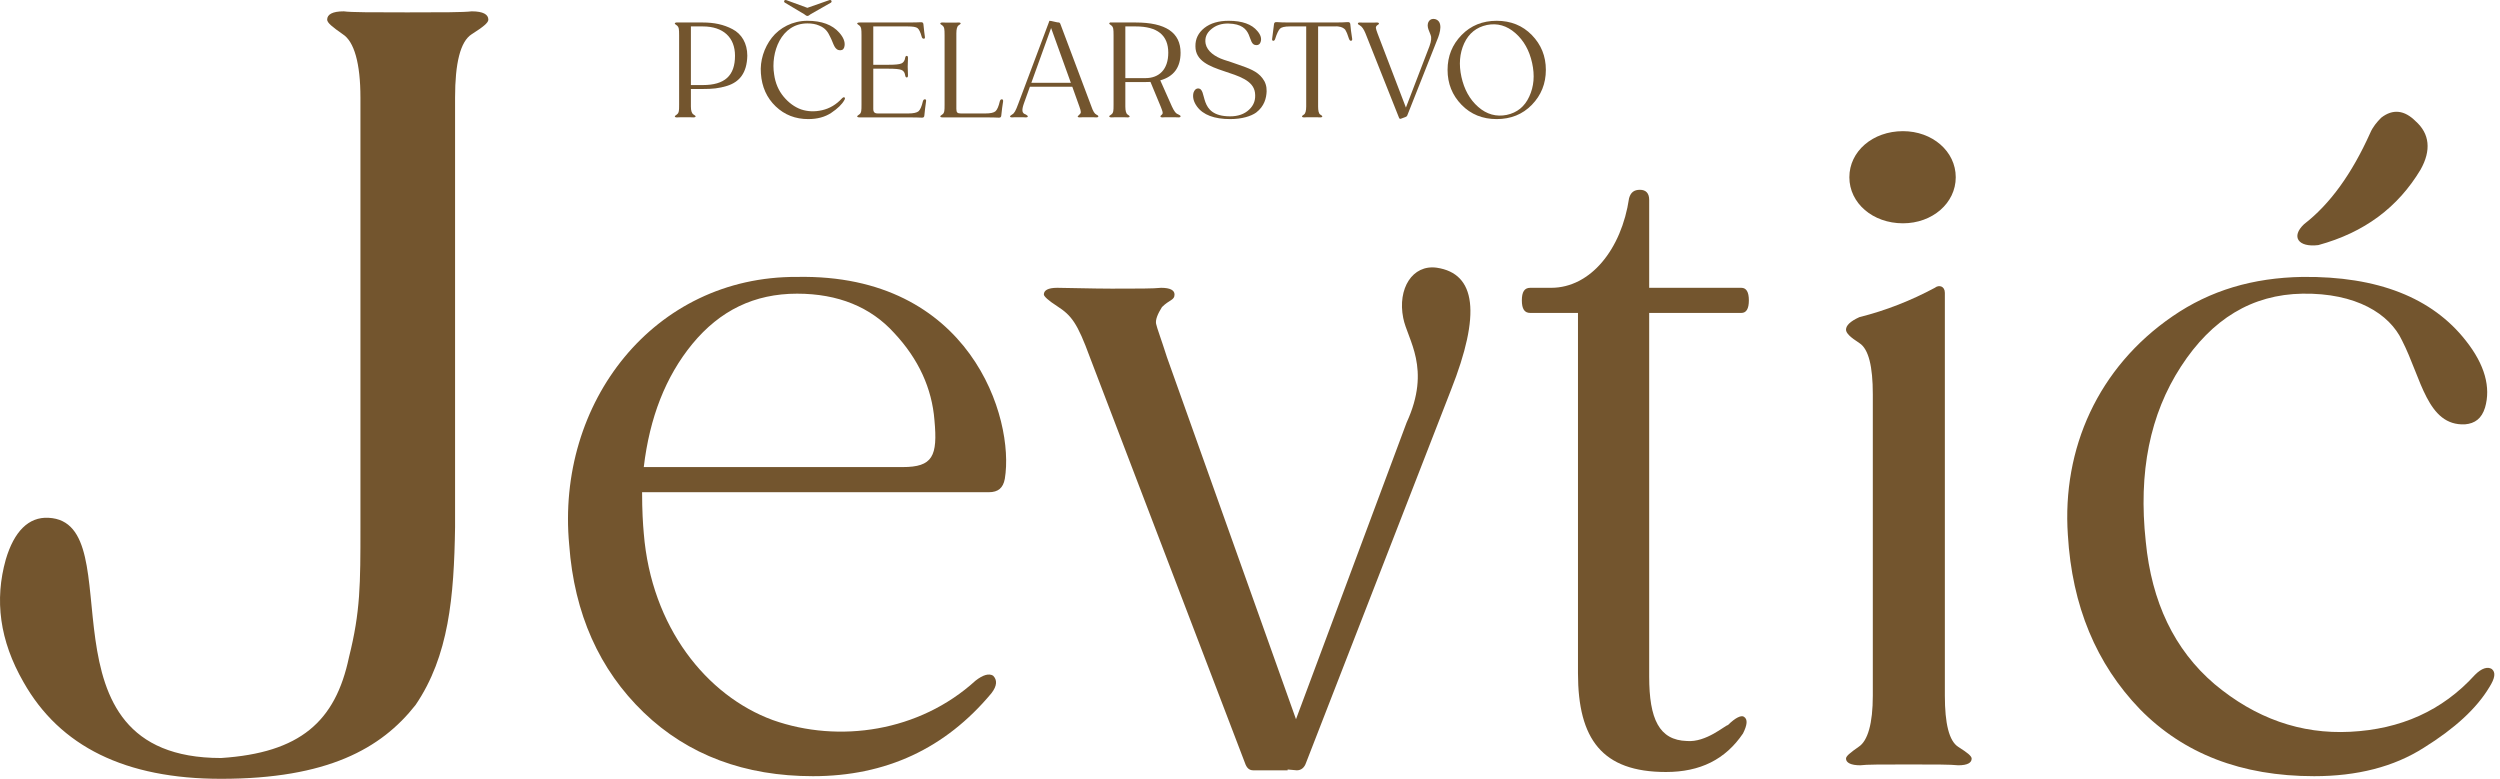
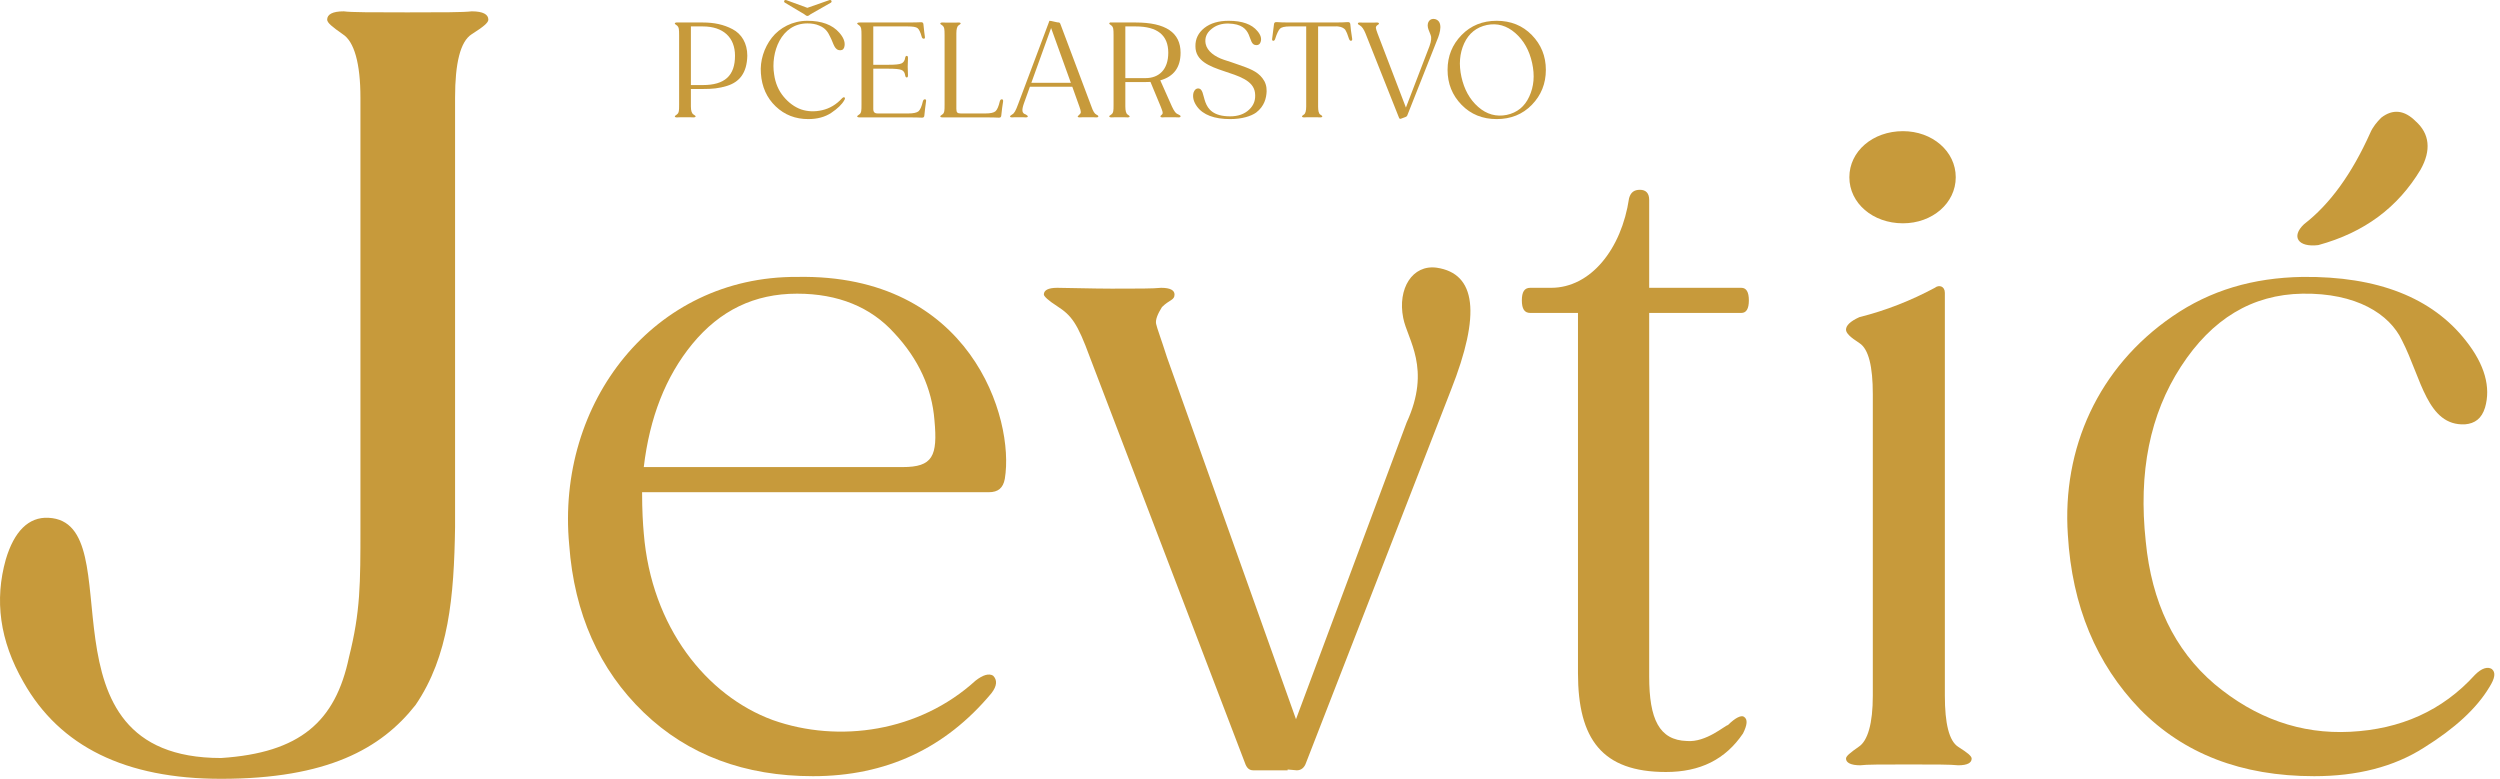
<svg xmlns="http://www.w3.org/2000/svg" width="382" height="119" viewBox="0 0 382 119" fill="none">
-   <path d="M352.065 34.249C356.033 31.177 359.361 26.569 362.177 20.297C362.561 19.401 363.201 18.633 363.841 17.993C365.633 16.585 367.425 16.841 369.089 18.505C371.265 20.425 371.521 22.985 369.857 25.929C366.401 31.689 361.281 35.529 354.241 37.449C351.169 37.833 350.017 36.169 352.065 34.249ZM351.809 44.873C344.129 45.001 337.985 48.713 333.249 56.009C328.513 63.305 326.721 72.137 327.873 82.761C328.769 91.977 332.225 99.273 338.369 104.521C344.641 109.769 351.553 112.201 359.105 111.817C366.785 111.433 373.185 108.617 378.177 103.113C379.201 102.089 380.097 101.833 380.737 102.217C381.377 102.729 381.249 103.625 380.353 105.033C378.433 108.233 375.105 111.305 370.369 114.249C365.761 117.193 360.129 118.601 353.601 118.601C342.465 118.601 333.633 115.145 326.977 108.361C320.321 101.449 316.609 92.617 315.969 81.737C315.073 68.553 320.577 56.137 331.969 48.329C337.729 44.361 344.257 42.441 351.809 42.313C363.329 42.185 371.649 45.513 376.769 52.041C379.713 55.753 380.609 59.209 379.713 62.281C379.201 63.945 378.177 64.713 376.641 64.841C370.881 65.097 369.985 57.801 367.041 52.041C365.121 47.945 360.001 44.745 351.809 44.873Z" fill="#73552E" />
-   <path d="M290.774 34.121C286.166 34.121 282.582 31.049 282.582 27.081C282.582 23.113 286.166 20.041 290.774 20.041C295.254 20.041 298.838 23.113 298.838 27.081C298.838 31.049 295.254 34.121 290.774 34.121ZM299.222 114.121C300.63 115.017 301.27 115.529 301.27 115.913C301.27 116.553 300.63 116.937 299.222 116.937C298.07 116.809 295.638 116.809 291.67 116.809C287.574 116.809 285.142 116.809 284.246 116.937C282.838 116.937 282.07 116.553 282.07 115.913C282.07 115.529 282.71 115.017 283.99 114.121C285.398 113.225 286.166 110.537 286.166 106.313V60.233C286.166 56.009 285.526 53.321 284.118 52.425C282.71 51.529 282.07 50.889 282.07 50.377C282.07 49.737 282.71 49.097 284.118 48.457C288.214 47.433 292.054 45.897 295.638 43.977C296.278 43.465 297.174 43.721 297.174 44.745V106.313C297.174 110.537 297.814 113.225 299.222 114.121Z" fill="#73552E" />
-   <path d="M266.459 109.513C267.099 109.897 266.971 110.793 266.331 112.073C263.643 116.041 259.803 117.961 254.555 117.961C244.827 117.961 241.115 112.969 241.115 102.857V47.817H233.819C232.923 47.817 232.539 47.177 232.539 45.897C232.539 44.617 232.923 43.977 233.819 43.977H237.019C243.035 43.977 247.771 38.089 248.923 30.281C249.179 29.385 249.691 29.001 250.587 29.001C251.483 29.001 251.995 29.513 251.995 30.537V43.977H266.075C266.843 43.977 267.227 44.617 267.227 45.897C267.227 47.177 266.843 47.817 266.075 47.817H251.995V103.369C251.995 109.897 253.531 113.097 257.755 113.225C260.699 113.481 263.643 110.793 264.027 110.793C265.179 109.641 266.075 109.257 266.459 109.513Z" fill="#73552E" />
-   <path d="M219.532 40.905C225.548 41.801 226.316 47.945 221.708 59.593L199.564 116.553C199.308 117.321 198.796 117.705 198.156 117.705L196.748 117.577V117.705H191.5C190.86 117.705 190.476 117.321 190.22 116.553L166.54 54.601C164.62 49.353 163.724 48.201 161.548 46.793C160.14 45.897 159.5 45.257 159.5 45.001C159.5 44.361 160.14 43.977 161.548 43.977C162.572 43.977 167.18 44.105 169.868 44.105C173.836 44.105 176.268 44.105 177.42 43.977C178.828 43.977 179.468 44.361 179.468 45.001C179.468 45.897 178.7 45.769 177.548 46.921C176.908 47.945 176.524 48.841 176.652 49.481C176.78 50.121 177.42 51.785 178.316 54.601L198.028 109.897L214.924 64.585C218.764 56.265 215.052 51.913 214.412 48.585C213.516 44.105 215.82 40.393 219.532 40.905Z" fill="#73552E" />
-   <path d="M121.792 42.313C148.288 41.801 155.072 63.945 153.536 73.161C153.28 74.569 152.512 75.209 151.104 75.209H98.112C98.112 78.025 98.24 80.073 98.368 81.481C99.52 95.817 107.968 106.313 118.08 110.025C128.192 113.609 140.48 111.817 149.056 104.009C150.208 103.113 151.104 102.857 151.744 103.241C152.384 103.881 152.384 104.777 151.488 105.929C144.448 114.377 135.36 118.601 124.224 118.601C113.856 118.601 105.152 115.401 98.368 108.873C91.584 102.345 87.744 93.769 86.976 83.273C84.928 61.513 99.904 42.185 121.792 42.313ZM98.368 71.369H137.92C142.528 71.369 143.296 69.705 142.784 64.201C142.4 59.337 140.352 54.857 136.64 50.889C133.056 46.921 128.064 44.873 121.792 44.873C115.264 44.873 110.016 47.433 105.792 52.553C101.696 57.545 99.264 63.817 98.368 71.369Z" fill="#73552E" />
-   <path d="M72.078 1.732C73.825 1.732 74.62 2.209 74.62 3.004C74.62 3.48 73.825 4.116 72.078 5.228C70.329 6.34 69.535 9.677 69.535 14.921V80.548C69.376 91.195 68.582 100.252 63.497 107.721C58.253 114.395 49.99 119.003 33.782 119.003C19.163 119.003 9.152 114.077 3.59 104.225C-0.065 97.869 -0.859 91.672 0.889 85.474C2.16 81.184 4.385 78.959 7.404 79.118C20.593 79.754 4.544 115.825 33.782 115.825C45.858 115.03 51.261 110.263 53.327 100.411C55.075 93.419 55.075 89.288 55.075 80.548V14.921C55.075 9.677 54.121 6.34 52.373 5.228C50.784 4.116 49.99 3.48 49.99 3.004C49.99 2.209 50.784 1.732 52.532 1.732C53.645 1.891 56.982 1.891 62.225 1.891C67.469 1.891 70.806 1.891 72.078 1.732Z" fill="#73552E" />
-   <path d="M228.688 3.177C230.848 3.177 232.647 3.897 234.067 5.357C235.487 6.817 236.207 8.577 236.207 10.677C236.207 12.777 235.487 14.557 234.067 16.017C232.647 17.477 230.848 18.197 228.688 18.197C226.548 18.197 224.747 17.477 223.327 16.017C221.907 14.557 221.188 12.777 221.188 10.677C221.188 8.577 221.907 6.817 223.327 5.357C224.747 3.897 226.548 3.177 228.688 3.177ZM230.228 17.557C231.808 17.217 232.968 16.297 233.668 14.757C234.388 13.217 234.527 11.517 234.107 9.617C233.687 7.717 232.847 6.197 231.547 5.057C230.247 3.917 228.807 3.497 227.207 3.817C225.607 4.157 224.448 5.077 223.728 6.617C223.028 8.157 222.887 9.857 223.307 11.757C223.727 13.657 224.568 15.197 225.868 16.337C227.168 17.477 228.628 17.877 230.228 17.557Z" fill="#73552E" />
-   <path d="M219.284 2.917C220.504 3.257 220.124 4.917 219.544 6.237L215.024 17.657C214.984 17.757 214.904 17.817 214.804 17.857L214.764 17.877L214.064 18.137C213.924 18.197 213.824 18.137 213.764 17.977L208.644 5.097C208.384 4.457 208.104 4.057 207.784 3.877C207.584 3.777 207.484 3.697 207.484 3.597C207.484 3.497 207.584 3.437 207.784 3.437C207.964 3.457 208.404 3.457 209.104 3.457C209.764 3.457 210.184 3.457 210.364 3.437C210.584 3.437 210.704 3.497 210.704 3.597C210.704 3.697 210.584 3.777 210.384 3.897C210.164 4.137 210.184 4.277 210.484 5.097L214.824 16.437L218.424 7.057C218.724 6.257 218.744 5.657 218.604 5.357C218.504 5.037 218.244 4.537 218.184 4.197C218.024 3.397 218.484 2.737 219.284 2.917Z" fill="#73552E" />
-   <path d="M206.607 5.897C206.647 6.097 206.587 6.217 206.427 6.237C206.307 6.237 206.207 6.137 206.127 5.937L205.887 5.257C205.867 5.157 205.787 4.997 205.687 4.797C205.587 4.577 205.507 4.457 205.427 4.417C205.187 4.197 204.707 3.977 203.907 4.037H201.407V16.277C201.407 16.937 201.507 17.357 201.727 17.497C201.947 17.637 202.047 17.717 202.047 17.777C202.047 17.877 201.947 17.937 201.727 17.937C201.567 17.917 201.147 17.917 200.487 17.917C199.827 17.917 199.407 17.917 199.267 17.937C199.047 17.937 198.947 17.877 198.947 17.777C198.947 17.717 199.047 17.637 199.247 17.497C199.467 17.357 199.587 16.937 199.587 16.277V4.037H197.087C196.307 4.037 195.807 4.157 195.587 4.377C195.367 4.597 195.107 5.117 194.847 5.937C194.787 6.137 194.687 6.237 194.547 6.237C194.407 6.217 194.347 6.117 194.387 5.897L194.667 3.697C194.687 3.457 194.827 3.357 195.087 3.377C195.527 3.417 196.187 3.437 197.087 3.437H203.887C204.787 3.437 205.467 3.417 205.907 3.377C206.167 3.357 206.307 3.457 206.327 3.697C206.367 4.257 206.467 4.997 206.607 5.897Z" fill="#73552E" />
-   <path d="M187.741 3.177C189.801 3.177 191.281 3.697 192.141 4.757C192.641 5.337 192.801 5.897 192.621 6.417C192.521 6.737 192.301 6.897 191.981 6.897C190.441 6.897 191.801 3.677 187.701 3.597C186.661 3.577 185.781 3.857 185.061 4.477C184.341 5.077 184.061 5.817 184.221 6.697C184.461 7.837 185.641 8.677 187.021 9.137C187.721 9.357 188.441 9.597 189.221 9.877C190.761 10.417 192.101 10.857 192.921 11.977C193.341 12.517 193.561 13.177 193.541 13.957C193.501 14.977 193.201 16.237 191.941 17.197C191.161 17.757 189.761 18.197 187.981 18.197C185.541 18.197 183.841 17.557 182.901 16.277C182.381 15.557 182.201 14.857 182.361 14.177C182.501 13.777 182.701 13.557 183.001 13.517C184.641 13.417 182.861 17.777 187.961 17.777C189.181 17.777 190.141 17.437 190.861 16.757C191.601 16.077 191.901 15.217 191.761 14.157C191.261 10.377 182.661 11.537 182.661 7.077C182.641 5.937 183.101 5.017 184.021 4.277C184.961 3.537 186.201 3.177 187.741 3.177Z" fill="#73552E" />
-   <path d="M180.072 17.497C180.292 17.597 180.392 17.677 180.392 17.777C180.392 17.877 180.292 17.937 180.072 17.937C179.912 17.917 179.432 17.917 178.632 17.917C178.092 17.917 177.772 17.917 177.632 17.937C177.412 17.937 177.312 17.877 177.312 17.777C177.312 17.697 177.432 17.617 177.572 17.477C177.772 17.277 177.572 16.857 177.352 16.277L175.792 12.517C175.612 12.537 175.372 12.537 175.052 12.537H171.952V16.277C171.952 16.937 172.072 17.357 172.292 17.497C172.512 17.637 172.612 17.737 172.612 17.777C172.612 17.877 172.512 17.937 172.292 17.937C172.132 17.917 171.712 17.917 171.052 17.917C170.432 17.917 170.052 17.917 169.892 17.937H169.872H169.832C169.612 17.937 169.492 17.877 169.492 17.777C169.492 17.717 169.572 17.637 169.752 17.537L169.872 17.437C170.132 17.217 170.152 16.937 170.152 15.997V15.977V5.397C170.152 4.417 170.112 4.157 169.872 3.937C169.712 3.777 169.492 3.697 169.492 3.597C169.492 3.537 169.532 3.477 169.612 3.457L169.572 3.437H173.532C178.112 3.437 180.392 4.977 180.392 8.057C180.392 10.297 179.352 11.697 177.292 12.277L179.072 16.277C179.452 17.077 179.672 17.357 180.072 17.497ZM171.952 11.937H175.032C177.092 11.937 178.512 10.637 178.512 8.057C178.512 5.377 176.852 4.037 173.532 4.037H171.952V11.937Z" fill="#73552E" />
-   <path d="M167.508 17.497C167.728 17.597 167.828 17.697 167.828 17.777C167.828 17.877 167.728 17.937 167.508 17.937C167.348 17.917 166.928 17.917 166.228 17.917C165.548 17.917 165.128 17.917 164.968 17.937C164.768 17.937 164.668 17.877 164.668 17.777C164.668 17.757 164.768 17.657 164.948 17.497C165.208 17.277 165.228 17.097 164.928 16.277L163.848 13.257H157.368L156.448 15.817C156.068 16.917 156.168 17.317 156.748 17.497C156.948 17.617 157.048 17.717 157.048 17.777C157.048 17.877 156.948 17.937 156.748 17.937C156.608 17.917 156.208 17.917 155.548 17.917C155.108 17.917 154.808 17.917 154.648 17.937C154.428 17.937 154.328 17.877 154.328 17.777C154.328 17.737 154.428 17.637 154.648 17.497C154.988 17.317 155.188 16.957 155.608 15.817L160.308 3.297C160.308 3.237 160.328 3.197 160.368 3.177C160.668 3.177 161.628 3.477 161.808 3.437C161.908 3.457 161.968 3.517 162.008 3.617L166.768 16.277C167.008 16.977 167.248 17.377 167.508 17.497ZM160.608 4.277L157.588 12.657H163.628L160.608 4.277Z" fill="#73552E" />
-   <path d="M153.112 15.177C153.252 15.197 153.292 15.297 153.272 15.517C153.172 16.137 153.072 16.857 152.992 17.677C152.972 17.897 152.852 17.997 152.592 17.977C152.212 17.957 151.552 17.937 150.572 17.937H144.032C143.792 17.937 143.672 17.877 143.672 17.777C143.672 17.677 143.912 17.577 144.052 17.437C144.312 17.217 144.332 16.937 144.332 15.977V5.397C144.332 4.417 144.292 4.157 144.052 3.937L143.892 3.817C143.752 3.737 143.672 3.657 143.672 3.597C143.672 3.497 143.792 3.437 144.012 3.437H144.072H144.112C144.272 3.457 144.652 3.457 145.232 3.457C145.892 3.457 146.312 3.457 146.472 3.437C146.692 3.437 146.792 3.497 146.792 3.597C146.792 3.637 146.692 3.737 146.472 3.877C146.252 4.017 146.132 4.437 146.132 5.097V16.637C146.132 17.197 146.292 17.337 146.832 17.337H150.572C151.352 17.337 151.872 17.217 152.112 16.997C152.372 16.757 152.592 16.257 152.772 15.477C152.832 15.257 152.952 15.157 153.112 15.177Z" fill="#73552E" />
-   <path d="M141.357 15.177C141.497 15.197 141.537 15.297 141.497 15.517C141.397 16.177 141.317 16.897 141.237 17.677C141.217 17.897 141.097 17.997 140.837 17.977C140.457 17.957 139.777 17.937 138.797 17.937H131.337C131.097 17.937 130.977 17.877 130.977 17.777C130.977 17.677 131.217 17.577 131.357 17.437C131.617 17.217 131.637 16.937 131.637 15.977V5.397C131.637 4.417 131.597 4.157 131.357 3.937C131.197 3.777 130.977 3.697 130.977 3.597C130.977 3.497 131.117 3.437 131.377 3.437H138.677C139.657 3.437 140.317 3.417 140.697 3.397C140.957 3.377 141.077 3.477 141.097 3.697C141.197 4.617 141.257 5.237 141.317 5.577C141.357 5.797 141.317 5.897 141.177 5.917C140.997 5.917 140.877 5.817 140.837 5.617C140.637 4.897 140.417 4.457 140.197 4.297C139.977 4.117 139.477 4.037 138.677 4.037H133.437V9.897H135.817C136.777 9.897 137.417 9.837 137.737 9.697C138.057 9.557 138.257 9.257 138.317 8.797C138.357 8.617 138.437 8.537 138.557 8.537C138.697 8.537 138.757 8.677 138.737 8.957C138.717 9.357 138.697 9.777 138.697 10.197C138.697 10.617 138.717 11.017 138.737 11.417C138.757 11.697 138.697 11.837 138.557 11.837C138.417 11.837 138.337 11.717 138.297 11.457C138.237 11.057 138.037 10.797 137.717 10.677C137.417 10.557 136.777 10.497 135.817 10.497H133.437V16.637C133.437 17.137 133.637 17.337 134.137 17.337H138.797C139.577 17.337 140.097 17.217 140.357 16.997C140.617 16.757 140.837 16.257 141.017 15.477C141.077 15.257 141.197 15.157 141.357 15.177Z" fill="#73552E" />
-   <path d="M126.946 0.417L123.886 2.157C123.666 2.337 123.506 2.437 123.366 2.437C123.246 2.437 123.086 2.337 122.866 2.157L119.946 0.417C119.686 0.277 119.826 -0.083 120.146 0.017L123.366 1.197L126.726 0.017C127.046 -0.083 127.186 0.277 126.946 0.417ZM123.366 3.577C119.326 3.577 117.746 8.057 118.286 11.357C118.466 12.677 118.946 13.817 119.726 14.757C120.506 15.697 121.406 16.357 122.406 16.717C123.426 17.057 124.486 17.097 125.626 16.837C126.766 16.577 127.786 15.977 128.646 15.037C128.826 14.857 128.966 14.817 129.046 14.897C129.146 14.957 129.126 15.097 129.026 15.277C128.666 15.937 128.006 16.577 127.026 17.237C126.066 17.877 124.886 18.197 123.506 18.197C121.546 18.197 119.886 17.557 118.526 16.257C117.166 14.957 116.406 13.277 116.266 11.217C116.106 9.297 116.746 7.297 117.926 5.777C119.126 4.237 121.106 3.177 123.366 3.177C125.546 3.177 127.186 3.777 128.246 4.997C128.866 5.697 129.146 6.377 129.046 7.017C128.986 7.437 128.786 7.657 128.446 7.677C127.486 7.717 127.406 6.697 126.866 5.657C126.526 4.937 126.166 4.297 125.146 3.897C124.646 3.677 124.066 3.577 123.366 3.577Z" fill="#73552E" />
-   <path d="M103.349 3.437H107.389C109.089 3.437 110.569 3.737 111.929 4.457C113.309 5.177 114.189 6.597 114.189 8.517C114.129 11.197 112.949 12.537 111.109 13.117C109.829 13.517 108.829 13.597 107.389 13.597H105.569V16.277C105.569 16.937 105.709 17.337 105.969 17.497C106.189 17.637 106.289 17.717 106.289 17.777C106.289 17.877 106.169 17.937 105.949 17.937C105.769 17.917 105.329 17.917 104.669 17.917C104.049 17.917 103.669 17.917 103.509 17.937H103.489H103.449C103.349 17.937 103.289 17.937 103.249 17.917C103.149 17.897 103.109 17.857 103.109 17.777C103.109 17.737 103.189 17.657 103.369 17.537L103.489 17.437C103.749 17.217 103.769 16.937 103.769 15.997V15.977V5.397C103.769 4.417 103.729 4.157 103.489 3.937C103.329 3.777 103.109 3.697 103.109 3.597C103.109 3.497 103.189 3.457 103.349 3.437ZM105.569 12.997H107.389C110.749 12.997 112.309 11.557 112.309 8.517C112.309 5.717 110.509 4.037 107.389 4.037H105.569V12.997Z" fill="#73552E" />
+   <path d="M352.065 34.249C356.033 31.177 359.361 26.569 362.177 20.297C362.561 19.401 363.201 18.633 363.841 17.993C365.633 16.585 367.425 16.841 369.089 18.505C371.265 20.425 371.521 22.985 369.857 25.929C366.401 31.689 361.281 35.529 354.241 37.449C351.169 37.833 350.017 36.169 352.065 34.249ZM351.809 44.873C344.129 45.001 337.985 48.713 333.249 56.009C328.513 63.305 326.721 72.137 327.873 82.761C328.769 91.977 332.225 99.273 338.369 104.521C344.641 109.769 351.553 112.201 359.105 111.817C366.785 111.433 373.185 108.617 378.177 103.113C379.201 102.089 380.097 101.833 380.737 102.217C381.377 102.729 381.249 103.625 380.353 105.033C378.433 108.233 375.105 111.305 370.369 114.249C365.761 117.193 360.129 118.601 353.601 118.601C342.465 118.601 333.633 115.145 326.977 108.361C320.321 101.449 316.609 92.617 315.969 81.737C315.073 68.553 320.577 56.137 331.969 48.329C337.729 44.361 344.257 42.441 351.809 42.313C363.329 42.185 371.649 45.513 376.769 52.041C379.713 55.753 380.609 59.209 379.713 62.281C379.201 63.945 378.177 64.713 376.641 64.841C370.881 65.097 369.985 57.801 367.041 52.041C365.121 47.945 360.001 44.745 351.809 44.873Z" fill="#C79A3B" />
+   <path d="M290.774 34.121C286.166 34.121 282.582 31.049 282.582 27.081C282.582 23.113 286.166 20.041 290.774 20.041C295.254 20.041 298.838 23.113 298.838 27.081C298.838 31.049 295.254 34.121 290.774 34.121ZM299.222 114.121C300.63 115.017 301.27 115.529 301.27 115.913C301.27 116.553 300.63 116.937 299.222 116.937C298.07 116.809 295.638 116.809 291.67 116.809C287.574 116.809 285.142 116.809 284.246 116.937C282.838 116.937 282.07 116.553 282.07 115.913C282.07 115.529 282.71 115.017 283.99 114.121C285.398 113.225 286.166 110.537 286.166 106.313V60.233C286.166 56.009 285.526 53.321 284.118 52.425C282.71 51.529 282.07 50.889 282.07 50.377C282.07 49.737 282.71 49.097 284.118 48.457C288.214 47.433 292.054 45.897 295.638 43.977C296.278 43.465 297.174 43.721 297.174 44.745V106.313C297.174 110.537 297.814 113.225 299.222 114.121Z" fill="#C79A3B" />
+   <path d="M266.459 109.513C267.099 109.897 266.971 110.793 266.331 112.073C263.643 116.041 259.803 117.961 254.555 117.961C244.827 117.961 241.115 112.969 241.115 102.857V47.817H233.819C232.923 47.817 232.539 47.177 232.539 45.897C232.539 44.617 232.923 43.977 233.819 43.977H237.019C243.035 43.977 247.771 38.089 248.923 30.281C249.179 29.385 249.691 29.001 250.587 29.001C251.483 29.001 251.995 29.513 251.995 30.537V43.977H266.075C266.843 43.977 267.227 44.617 267.227 45.897C267.227 47.177 266.843 47.817 266.075 47.817H251.995V103.369C251.995 109.897 253.531 113.097 257.755 113.225C260.699 113.481 263.643 110.793 264.027 110.793C265.179 109.641 266.075 109.257 266.459 109.513Z" fill="#C79A3B" />
+   <path d="M219.532 40.905C225.548 41.801 226.316 47.945 221.708 59.593L199.564 116.553C199.308 117.321 198.796 117.705 198.156 117.705L196.748 117.577V117.705H191.5C190.86 117.705 190.476 117.321 190.22 116.553L166.54 54.601C164.62 49.353 163.724 48.201 161.548 46.793C160.14 45.897 159.5 45.257 159.5 45.001C159.5 44.361 160.14 43.977 161.548 43.977C162.572 43.977 167.18 44.105 169.868 44.105C173.836 44.105 176.268 44.105 177.42 43.977C178.828 43.977 179.468 44.361 179.468 45.001C179.468 45.897 178.7 45.769 177.548 46.921C176.908 47.945 176.524 48.841 176.652 49.481C176.78 50.121 177.42 51.785 178.316 54.601L198.028 109.897L214.924 64.585C218.764 56.265 215.052 51.913 214.412 48.585C213.516 44.105 215.82 40.393 219.532 40.905Z" fill="#C79A3B" />
+   <path d="M121.792 42.313C148.288 41.801 155.072 63.945 153.536 73.161C153.28 74.569 152.512 75.209 151.104 75.209H98.112C98.112 78.025 98.24 80.073 98.368 81.481C99.52 95.817 107.968 106.313 118.08 110.025C128.192 113.609 140.48 111.817 149.056 104.009C150.208 103.113 151.104 102.857 151.744 103.241C152.384 103.881 152.384 104.777 151.488 105.929C144.448 114.377 135.36 118.601 124.224 118.601C113.856 118.601 105.152 115.401 98.368 108.873C91.584 102.345 87.744 93.769 86.976 83.273C84.928 61.513 99.904 42.185 121.792 42.313ZM98.368 71.369H137.92C142.528 71.369 143.296 69.705 142.784 64.201C142.4 59.337 140.352 54.857 136.64 50.889C133.056 46.921 128.064 44.873 121.792 44.873C115.264 44.873 110.016 47.433 105.792 52.553C101.696 57.545 99.264 63.817 98.368 71.369Z" fill="#C79A3B" />
+   <path d="M72.078 1.732C73.825 1.732 74.62 2.209 74.62 3.004C74.62 3.48 73.825 4.116 72.078 5.228C70.329 6.34 69.535 9.677 69.535 14.921V80.548C69.376 91.195 68.582 100.252 63.497 107.721C58.253 114.395 49.99 119.003 33.782 119.003C19.163 119.003 9.152 114.077 3.59 104.225C-0.065 97.869 -0.859 91.672 0.889 85.474C2.16 81.184 4.385 78.959 7.404 79.118C20.593 79.754 4.544 115.825 33.782 115.825C45.858 115.03 51.261 110.263 53.327 100.411C55.075 93.419 55.075 89.288 55.075 80.548V14.921C55.075 9.677 54.121 6.34 52.373 5.228C50.784 4.116 49.99 3.48 49.99 3.004C49.99 2.209 50.784 1.732 52.532 1.732C53.645 1.891 56.982 1.891 62.225 1.891C67.469 1.891 70.806 1.891 72.078 1.732Z" fill="#C79A3B" />
+   <path d="M228.688 3.177C230.848 3.177 232.647 3.897 234.067 5.357C235.487 6.817 236.207 8.577 236.207 10.677C236.207 12.777 235.487 14.557 234.067 16.017C232.647 17.477 230.848 18.197 228.688 18.197C226.548 18.197 224.747 17.477 223.327 16.017C221.907 14.557 221.188 12.777 221.188 10.677C221.188 8.577 221.907 6.817 223.327 5.357C224.747 3.897 226.548 3.177 228.688 3.177ZM230.228 17.557C231.808 17.217 232.968 16.297 233.668 14.757C234.388 13.217 234.527 11.517 234.107 9.617C233.687 7.717 232.847 6.197 231.547 5.057C230.247 3.917 228.807 3.497 227.207 3.817C225.607 4.157 224.448 5.077 223.728 6.617C223.028 8.157 222.887 9.857 223.307 11.757C223.727 13.657 224.568 15.197 225.868 16.337C227.168 17.477 228.628 17.877 230.228 17.557Z" fill="#C79A3B" />
+   <path d="M219.284 2.917C220.504 3.257 220.124 4.917 219.544 6.237L215.024 17.657C214.984 17.757 214.904 17.817 214.804 17.857L214.764 17.877L214.064 18.137C213.924 18.197 213.824 18.137 213.764 17.977L208.644 5.097C208.384 4.457 208.104 4.057 207.784 3.877C207.584 3.777 207.484 3.697 207.484 3.597C207.484 3.497 207.584 3.437 207.784 3.437C207.964 3.457 208.404 3.457 209.104 3.457C209.764 3.457 210.184 3.457 210.364 3.437C210.584 3.437 210.704 3.497 210.704 3.597C210.704 3.697 210.584 3.777 210.384 3.897C210.164 4.137 210.184 4.277 210.484 5.097L214.824 16.437L218.424 7.057C218.724 6.257 218.744 5.657 218.604 5.357C218.504 5.037 218.244 4.537 218.184 4.197C218.024 3.397 218.484 2.737 219.284 2.917Z" fill="#C79A3B" />
+   <path d="M206.607 5.897C206.647 6.097 206.587 6.217 206.427 6.237C206.307 6.237 206.207 6.137 206.127 5.937L205.887 5.257C205.867 5.157 205.787 4.997 205.687 4.797C205.587 4.577 205.507 4.457 205.427 4.417C205.187 4.197 204.707 3.977 203.907 4.037H201.407V16.277C201.407 16.937 201.507 17.357 201.727 17.497C201.947 17.637 202.047 17.717 202.047 17.777C202.047 17.877 201.947 17.937 201.727 17.937C201.567 17.917 201.147 17.917 200.487 17.917C199.827 17.917 199.407 17.917 199.267 17.937C199.047 17.937 198.947 17.877 198.947 17.777C198.947 17.717 199.047 17.637 199.247 17.497C199.467 17.357 199.587 16.937 199.587 16.277V4.037H197.087C196.307 4.037 195.807 4.157 195.587 4.377C195.367 4.597 195.107 5.117 194.847 5.937C194.787 6.137 194.687 6.237 194.547 6.237C194.407 6.217 194.347 6.117 194.387 5.897L194.667 3.697C194.687 3.457 194.827 3.357 195.087 3.377C195.527 3.417 196.187 3.437 197.087 3.437H203.887C204.787 3.437 205.467 3.417 205.907 3.377C206.167 3.357 206.307 3.457 206.327 3.697C206.367 4.257 206.467 4.997 206.607 5.897Z" fill="#C79A3B" />
+   <path d="M187.741 3.177C189.801 3.177 191.281 3.697 192.141 4.757C192.641 5.337 192.801 5.897 192.621 6.417C192.521 6.737 192.301 6.897 191.981 6.897C190.441 6.897 191.801 3.677 187.701 3.597C186.661 3.577 185.781 3.857 185.061 4.477C184.341 5.077 184.061 5.817 184.221 6.697C184.461 7.837 185.641 8.677 187.021 9.137C187.721 9.357 188.441 9.597 189.221 9.877C190.761 10.417 192.101 10.857 192.921 11.977C193.341 12.517 193.561 13.177 193.541 13.957C193.501 14.977 193.201 16.237 191.941 17.197C191.161 17.757 189.761 18.197 187.981 18.197C185.541 18.197 183.841 17.557 182.901 16.277C182.381 15.557 182.201 14.857 182.361 14.177C182.501 13.777 182.701 13.557 183.001 13.517C184.641 13.417 182.861 17.777 187.961 17.777C189.181 17.777 190.141 17.437 190.861 16.757C191.601 16.077 191.901 15.217 191.761 14.157C191.261 10.377 182.661 11.537 182.661 7.077C182.641 5.937 183.101 5.017 184.021 4.277C184.961 3.537 186.201 3.177 187.741 3.177Z" fill="#C79A3B" />
+   <path d="M180.072 17.497C180.292 17.597 180.392 17.677 180.392 17.777C180.392 17.877 180.292 17.937 180.072 17.937C179.912 17.917 179.432 17.917 178.632 17.917C178.092 17.917 177.772 17.917 177.632 17.937C177.412 17.937 177.312 17.877 177.312 17.777C177.312 17.697 177.432 17.617 177.572 17.477C177.772 17.277 177.572 16.857 177.352 16.277L175.792 12.517C175.612 12.537 175.372 12.537 175.052 12.537H171.952V16.277C171.952 16.937 172.072 17.357 172.292 17.497C172.512 17.637 172.612 17.737 172.612 17.777C172.612 17.877 172.512 17.937 172.292 17.937C172.132 17.917 171.712 17.917 171.052 17.917C170.432 17.917 170.052 17.917 169.892 17.937H169.872H169.832C169.612 17.937 169.492 17.877 169.492 17.777C169.492 17.717 169.572 17.637 169.752 17.537L169.872 17.437C170.132 17.217 170.152 16.937 170.152 15.997V15.977V5.397C170.152 4.417 170.112 4.157 169.872 3.937C169.712 3.777 169.492 3.697 169.492 3.597C169.492 3.537 169.532 3.477 169.612 3.457L169.572 3.437H173.532C178.112 3.437 180.392 4.977 180.392 8.057C180.392 10.297 179.352 11.697 177.292 12.277L179.072 16.277C179.452 17.077 179.672 17.357 180.072 17.497ZM171.952 11.937H175.032C177.092 11.937 178.512 10.637 178.512 8.057C178.512 5.377 176.852 4.037 173.532 4.037H171.952V11.937Z" fill="#C79A3B" />
+   <path d="M167.508 17.497C167.728 17.597 167.828 17.697 167.828 17.777C167.828 17.877 167.728 17.937 167.508 17.937C167.348 17.917 166.928 17.917 166.228 17.917C165.548 17.917 165.128 17.917 164.968 17.937C164.768 17.937 164.668 17.877 164.668 17.777C164.668 17.757 164.768 17.657 164.948 17.497C165.208 17.277 165.228 17.097 164.928 16.277L163.848 13.257H157.368L156.448 15.817C156.068 16.917 156.168 17.317 156.748 17.497C156.948 17.617 157.048 17.717 157.048 17.777C157.048 17.877 156.948 17.937 156.748 17.937C156.608 17.917 156.208 17.917 155.548 17.917C155.108 17.917 154.808 17.917 154.648 17.937C154.428 17.937 154.328 17.877 154.328 17.777C154.328 17.737 154.428 17.637 154.648 17.497C154.988 17.317 155.188 16.957 155.608 15.817L160.308 3.297C160.308 3.237 160.328 3.197 160.368 3.177C160.668 3.177 161.628 3.477 161.808 3.437C161.908 3.457 161.968 3.517 162.008 3.617L166.768 16.277C167.008 16.977 167.248 17.377 167.508 17.497ZM160.608 4.277L157.588 12.657H163.628L160.608 4.277Z" fill="#C79A3B" />
+   <path d="M153.112 15.177C153.252 15.197 153.292 15.297 153.272 15.517C153.172 16.137 153.072 16.857 152.992 17.677C152.972 17.897 152.852 17.997 152.592 17.977C152.212 17.957 151.552 17.937 150.572 17.937H144.032C143.792 17.937 143.672 17.877 143.672 17.777C143.672 17.677 143.912 17.577 144.052 17.437C144.312 17.217 144.332 16.937 144.332 15.977V5.397C144.332 4.417 144.292 4.157 144.052 3.937L143.892 3.817C143.752 3.737 143.672 3.657 143.672 3.597C143.672 3.497 143.792 3.437 144.012 3.437H144.072H144.112C144.272 3.457 144.652 3.457 145.232 3.457C145.892 3.457 146.312 3.457 146.472 3.437C146.692 3.437 146.792 3.497 146.792 3.597C146.792 3.637 146.692 3.737 146.472 3.877C146.252 4.017 146.132 4.437 146.132 5.097V16.637C146.132 17.197 146.292 17.337 146.832 17.337H150.572C151.352 17.337 151.872 17.217 152.112 16.997C152.372 16.757 152.592 16.257 152.772 15.477C152.832 15.257 152.952 15.157 153.112 15.177Z" fill="#C79A3B" />
+   <path d="M141.357 15.177C141.497 15.197 141.537 15.297 141.497 15.517C141.397 16.177 141.317 16.897 141.237 17.677C141.217 17.897 141.097 17.997 140.837 17.977C140.457 17.957 139.777 17.937 138.797 17.937H131.337C131.097 17.937 130.977 17.877 130.977 17.777C130.977 17.677 131.217 17.577 131.357 17.437C131.617 17.217 131.637 16.937 131.637 15.977V5.397C131.637 4.417 131.597 4.157 131.357 3.937C131.197 3.777 130.977 3.697 130.977 3.597C130.977 3.497 131.117 3.437 131.377 3.437H138.677C139.657 3.437 140.317 3.417 140.697 3.397C140.957 3.377 141.077 3.477 141.097 3.697C141.197 4.617 141.257 5.237 141.317 5.577C141.357 5.797 141.317 5.897 141.177 5.917C140.997 5.917 140.877 5.817 140.837 5.617C140.637 4.897 140.417 4.457 140.197 4.297C139.977 4.117 139.477 4.037 138.677 4.037H133.437V9.897H135.817C136.777 9.897 137.417 9.837 137.737 9.697C138.057 9.557 138.257 9.257 138.317 8.797C138.357 8.617 138.437 8.537 138.557 8.537C138.697 8.537 138.757 8.677 138.737 8.957C138.717 9.357 138.697 9.777 138.697 10.197C138.697 10.617 138.717 11.017 138.737 11.417C138.757 11.697 138.697 11.837 138.557 11.837C138.417 11.837 138.337 11.717 138.297 11.457C138.237 11.057 138.037 10.797 137.717 10.677C137.417 10.557 136.777 10.497 135.817 10.497H133.437V16.637C133.437 17.137 133.637 17.337 134.137 17.337H138.797C139.577 17.337 140.097 17.217 140.357 16.997C140.617 16.757 140.837 16.257 141.017 15.477C141.077 15.257 141.197 15.157 141.357 15.177Z" fill="#C79A3B" />
+   <path d="M126.946 0.417L123.886 2.157C123.666 2.337 123.506 2.437 123.366 2.437C123.246 2.437 123.086 2.337 122.866 2.157L119.946 0.417C119.686 0.277 119.826 -0.083 120.146 0.017L123.366 1.197L126.726 0.017C127.046 -0.083 127.186 0.277 126.946 0.417ZM123.366 3.577C119.326 3.577 117.746 8.057 118.286 11.357C118.466 12.677 118.946 13.817 119.726 14.757C120.506 15.697 121.406 16.357 122.406 16.717C123.426 17.057 124.486 17.097 125.626 16.837C126.766 16.577 127.786 15.977 128.646 15.037C128.826 14.857 128.966 14.817 129.046 14.897C129.146 14.957 129.126 15.097 129.026 15.277C128.666 15.937 128.006 16.577 127.026 17.237C126.066 17.877 124.886 18.197 123.506 18.197C121.546 18.197 119.886 17.557 118.526 16.257C117.166 14.957 116.406 13.277 116.266 11.217C116.106 9.297 116.746 7.297 117.926 5.777C119.126 4.237 121.106 3.177 123.366 3.177C125.546 3.177 127.186 3.777 128.246 4.997C128.866 5.697 129.146 6.377 129.046 7.017C128.986 7.437 128.786 7.657 128.446 7.677C127.486 7.717 127.406 6.697 126.866 5.657C126.526 4.937 126.166 4.297 125.146 3.897C124.646 3.677 124.066 3.577 123.366 3.577Z" fill="#C79A3B" />
+   <path d="M103.349 3.437H107.389C109.089 3.437 110.569 3.737 111.929 4.457C113.309 5.177 114.189 6.597 114.189 8.517C114.129 11.197 112.949 12.537 111.109 13.117C109.829 13.517 108.829 13.597 107.389 13.597H105.569V16.277C105.569 16.937 105.709 17.337 105.969 17.497C106.189 17.637 106.289 17.717 106.289 17.777C106.289 17.877 106.169 17.937 105.949 17.937C105.769 17.917 105.329 17.917 104.669 17.917C104.049 17.917 103.669 17.917 103.509 17.937H103.489H103.449C103.349 17.937 103.289 17.937 103.249 17.917C103.149 17.897 103.109 17.857 103.109 17.777C103.109 17.737 103.189 17.657 103.369 17.537L103.489 17.437C103.749 17.217 103.769 16.937 103.769 15.997V15.977V5.397C103.769 4.417 103.729 4.157 103.489 3.937C103.329 3.777 103.109 3.697 103.109 3.597C103.109 3.497 103.189 3.457 103.349 3.437ZM105.569 12.997H107.389C110.749 12.997 112.309 11.557 112.309 8.517C112.309 5.717 110.509 4.037 107.389 4.037H105.569V12.997Z" fill="#C79A3B" />
</svg>
